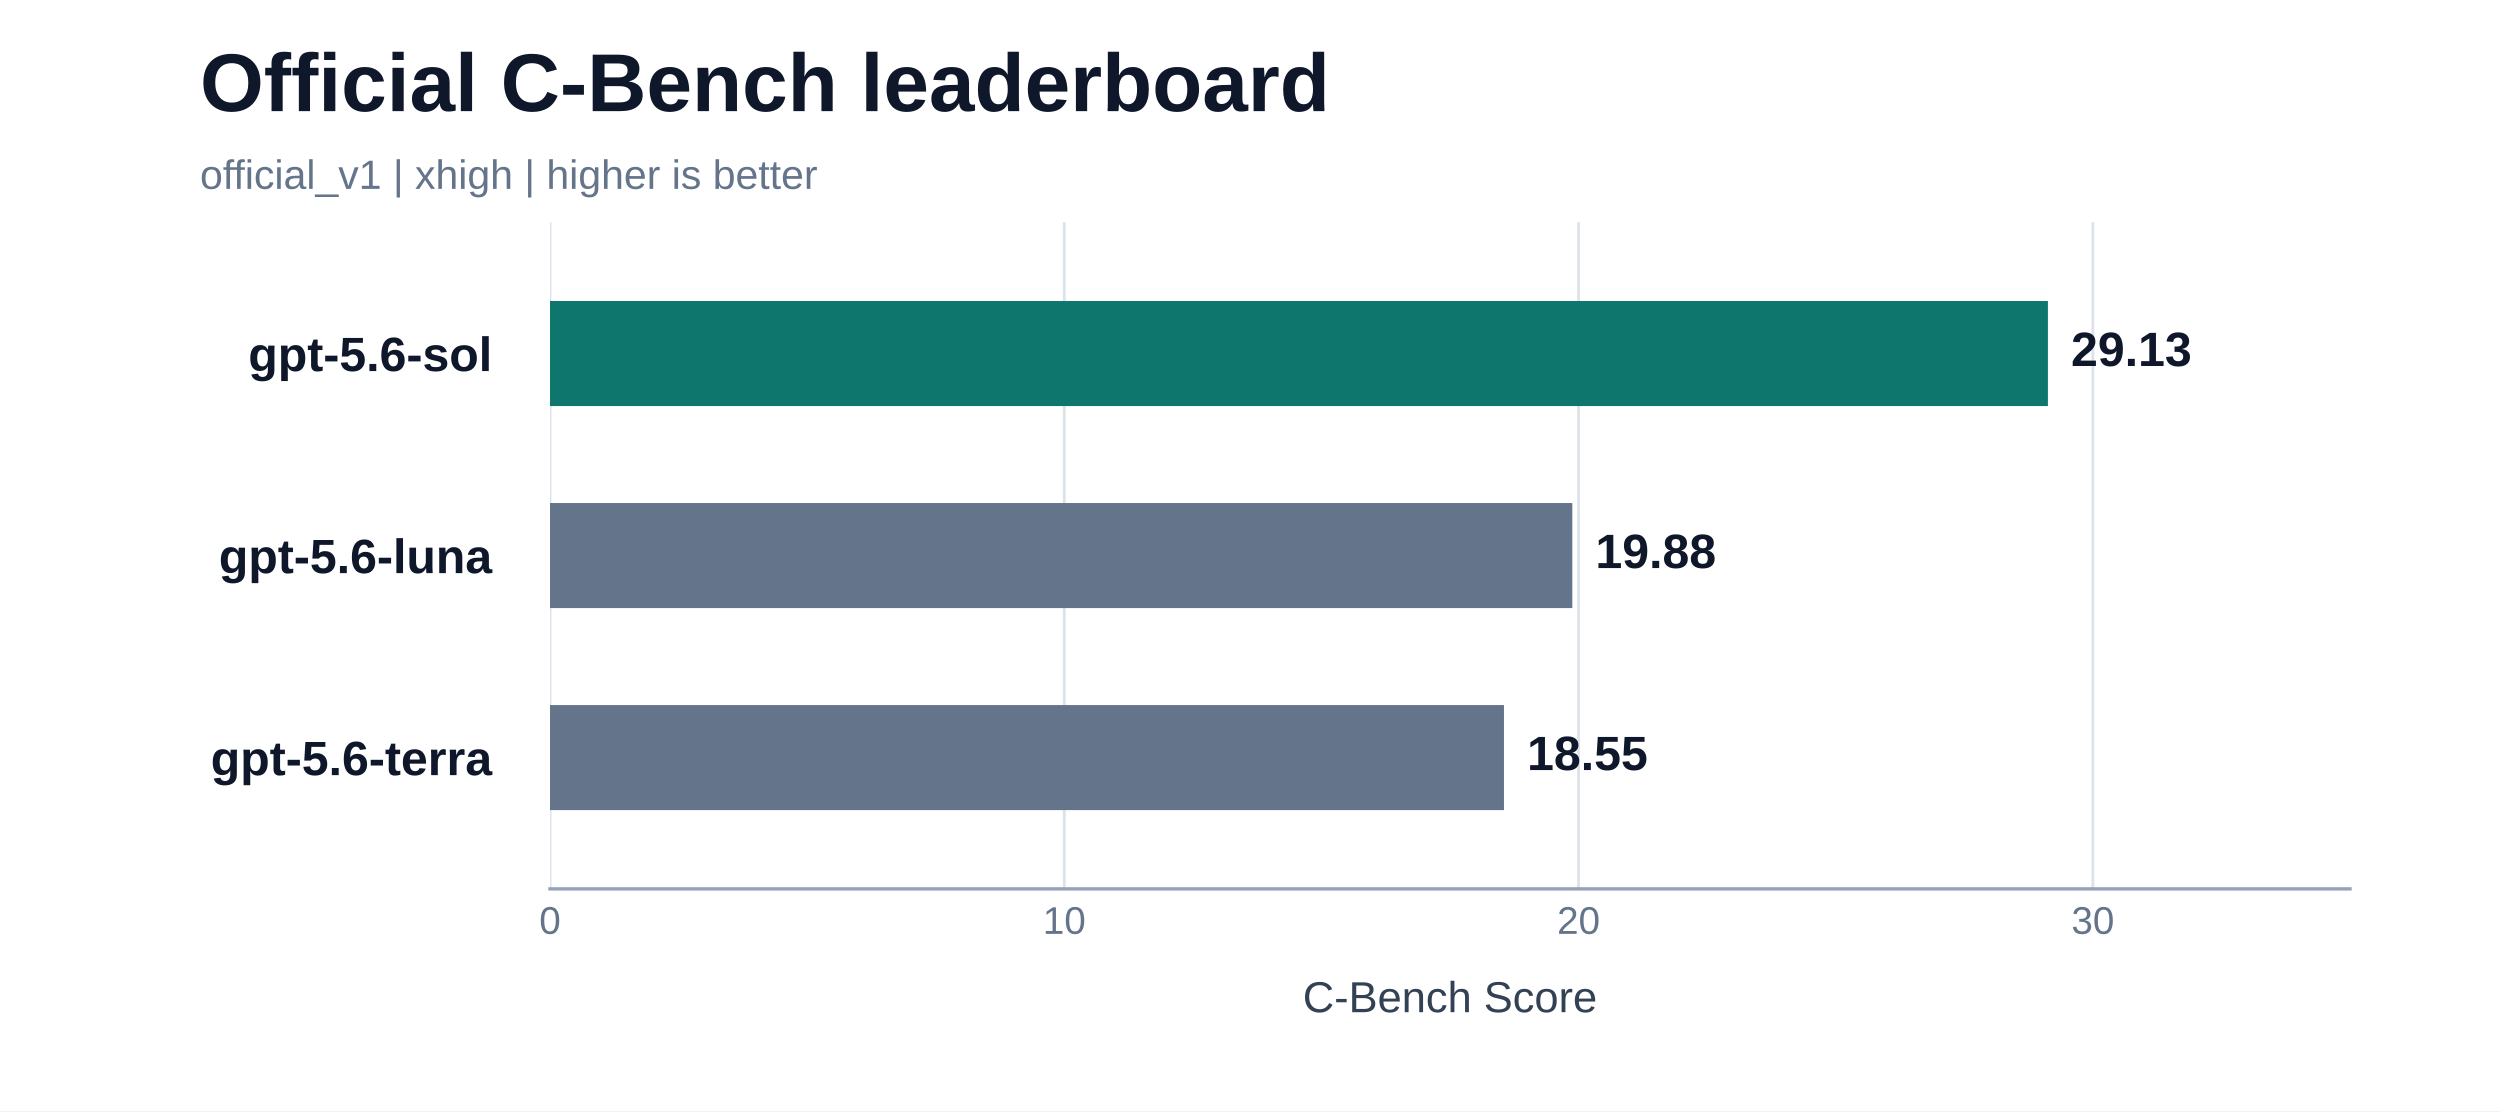
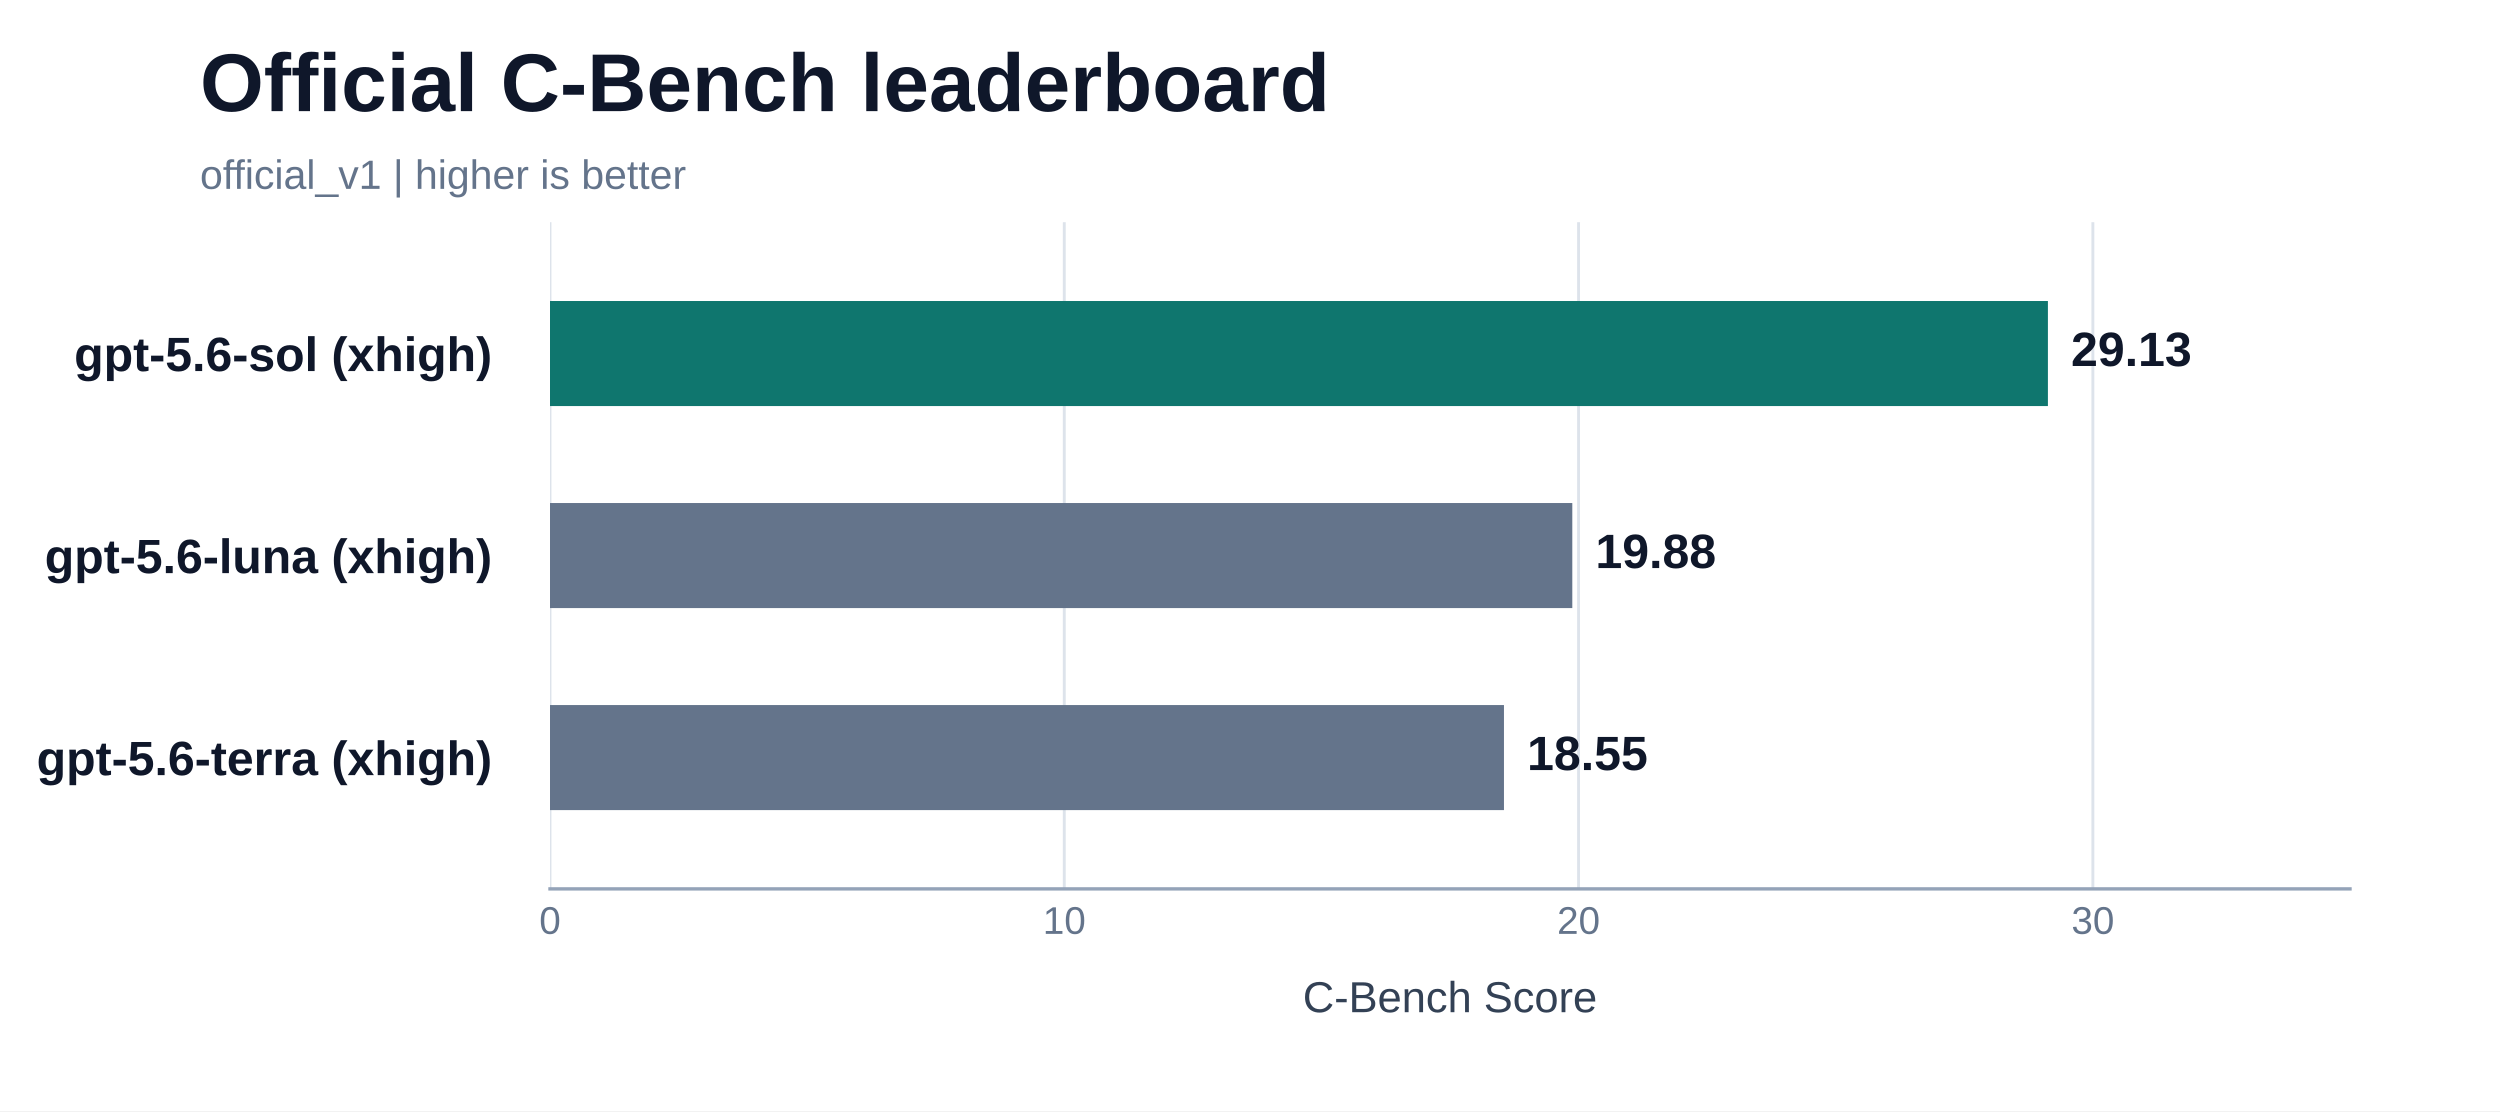
<svg xmlns="http://www.w3.org/2000/svg" width="518.4pt" height="230.4pt" viewBox="0 0 518.4 230.4" version="1.1">
  <defs>
    <style type="text/css">*{stroke-linejoin: round; stroke-linecap: butt}</style>
  </defs>
  <g id="figure_1">
    <g id="patch_1">
      <path d="M 0 230.4 L 518.4 230.4 L 518.4 0 L 0 0 z " style="fill: #ffffff" />
    </g>
    <g id="axes_1">
      <g id="patch_2">
        <path d="M 114.048 184.32 L 487.296 184.32 L 487.296 46.08 L 114.048 46.08 z " style="fill: #ffffff" />
      </g>
      <g id="matplotlib.axis_1">
        <g id="xtick_1">
          <g id="line2d_1">
            <path d="M 114.048 184.32 L 114.048 46.08 " clip-path="url(#p91d8c98a12)" style="fill: none; stroke: #cbd5e1; stroke-opacity: 0.65; stroke-width: 0.6; stroke-linecap: square" />
          </g>
          <g id="line2d_2" />
          <g id="text_1">
            <text style="font-size: 8px; font-family: 'Arial', 'Helvetica', 'Liberation Sans', 'DejaVu Sans', sans-serif; text-anchor: middle; fill: #64748b" x="114.048" y="193.644" transform="rotate(-0 114.048 193.6442)">0</text>
          </g>
        </g>
        <g id="xtick_2">
          <g id="line2d_3">
            <path d="M 220.69 184.32 L 220.69 46.08 " clip-path="url(#p91d8c98a12)" style="fill: none; stroke: #cbd5e1; stroke-opacity: 0.65; stroke-width: 0.6; stroke-linecap: square" />
          </g>
          <g id="line2d_4" />
          <g id="text_2">
            <text style="font-size: 8px; font-family: 'Arial', 'Helvetica', 'Liberation Sans', 'DejaVu Sans', sans-serif; text-anchor: middle; fill: #64748b" x="220.69" y="193.644" transform="rotate(-0 220.6903 193.6442)">10</text>
          </g>
        </g>
        <g id="xtick_3">
          <g id="line2d_5">
            <path d="M 327.333 184.32 L 327.333 46.08 " clip-path="url(#p91d8c98a12)" style="fill: none; stroke: #cbd5e1; stroke-opacity: 0.65; stroke-width: 0.6; stroke-linecap: square" />
          </g>
          <g id="line2d_6" />
          <g id="text_3">
            <text style="font-size: 8px; font-family: 'Arial', 'Helvetica', 'Liberation Sans', 'DejaVu Sans', sans-serif; text-anchor: middle; fill: #64748b" x="327.333" y="193.644" transform="rotate(-0 327.3326 193.6442)">20</text>
          </g>
        </g>
        <g id="xtick_4">
          <g id="line2d_7">
            <path d="M 433.975 184.32 L 433.975 46.08 " clip-path="url(#p91d8c98a12)" style="fill: none; stroke: #cbd5e1; stroke-opacity: 0.65; stroke-width: 0.6; stroke-linecap: square" />
          </g>
          <g id="line2d_8" />
          <g id="text_4">
            <text style="font-size: 8px; font-family: 'Arial', 'Helvetica', 'Liberation Sans', 'DejaVu Sans', sans-serif; text-anchor: middle; fill: #64748b" x="433.975" y="193.644" transform="rotate(-0 433.9749 193.6442)">30</text>
          </g>
        </g>
        <g id="text_5">
          <text style="font-size: 9px; font-family: 'Arial', 'Helvetica', 'Liberation Sans', 'DejaVu Sans', sans-serif; text-anchor: middle; fill: #334155" x="300.672" y="209.88" transform="rotate(-0 300.672 209.8801)">C-Bench Score</text>
        </g>
      </g>
      <g id="matplotlib.axis_2">
        <g id="ytick_1">
          <g id="line2d_9" />
          <g id="text_6">
-             <text style="font-weight: 700; font-size: 10px; font-family: 'Arial', 'Helvetica', 'Liberation Sans', 'DejaVu Sans', sans-serif; text-anchor: end; fill: #0f172a" x="102.048" y="76.949" transform="rotate(-0 102.048 76.94923)">gpt-5.6-sol</text>
+             <text style="font-weight: 700; font-size: 10px; font-family: 'Arial', 'Helvetica', 'Liberation Sans', 'DejaVu Sans', sans-serif; text-anchor: end; fill: #0f172a" x="102.048" y="76.949" transform="rotate(-0 102.048 76.94923)">gpt-5.6-sol (xhigh)</text>
          </g>
        </g>
        <g id="ytick_2">
          <g id="line2d_10" />
          <g id="text_7">
-             <text style="font-weight: 700; font-size: 10px; font-family: 'Arial', 'Helvetica', 'Liberation Sans', 'DejaVu Sans', sans-serif; text-anchor: end; fill: #0f172a" x="102.048" y="118.84" transform="rotate(-0 102.048 118.8401)">gpt-5.6-luna</text>
+             <text style="font-weight: 700; font-size: 10px; font-family: 'Arial', 'Helvetica', 'Liberation Sans', 'DejaVu Sans', sans-serif; text-anchor: end; fill: #0f172a" x="102.048" y="118.84" transform="rotate(-0 102.048 118.8401)">gpt-5.6-luna (xhigh)</text>
          </g>
        </g>
        <g id="ytick_3">
          <g id="line2d_11" />
          <g id="text_8">
-             <text style="font-weight: 700; font-size: 10px; font-family: 'Arial', 'Helvetica', 'Liberation Sans', 'DejaVu Sans', sans-serif; text-anchor: end; fill: #0f172a" x="102.048" y="160.731" transform="rotate(-0 102.048 160.731)">gpt-5.6-terra</text>
+             <text style="font-weight: 700; font-size: 10px; font-family: 'Arial', 'Helvetica', 'Liberation Sans', 'DejaVu Sans', sans-serif; text-anchor: end; fill: #0f172a" x="102.048" y="160.731" transform="rotate(-0 102.048 160.731)">gpt-5.6-terra (xhigh)</text>
          </g>
        </g>
      </g>
      <g id="patch_3">
        <path d="M 114.048 84.201 L 424.655 84.201 L 424.655 62.417 L 114.048 62.417 z " clip-path="url(#p91d8c98a12)" style="fill: #0f766e" />
      </g>
      <g id="patch_4">
        <path d="M 114.048 126.092 L 326.032 126.092 L 326.032 104.308 L 114.048 104.308 z " clip-path="url(#p91d8c98a12)" style="fill: #64748b" />
      </g>
      <g id="patch_5">
        <path d="M 114.048 167.983 L 311.862 167.983 L 311.862 146.199 L 114.048 146.199 z " clip-path="url(#p91d8c98a12)" style="fill: #64748b" />
      </g>
      <g id="patch_6">
        <path d="M 114.048 184.32 L 487.296 184.32 " style="fill: none; stroke: #94a3b8; stroke-width: 0.7; stroke-linejoin: miter; stroke-linecap: square" />
      </g>
      <g id="text_9">
        <text style="font-weight: 700; font-size: 10px; font-family: 'Arial', 'Helvetica', 'Liberation Sans', 'DejaVu Sans', sans-serif; text-anchor: start; fill: #0f172a" x="429.453" y="75.897" transform="rotate(-0 429.4534 75.89698)">29.13</text>
      </g>
      <g id="text_10">
        <text style="font-weight: 700; font-size: 10px; font-family: 'Arial', 'Helvetica', 'Liberation Sans', 'DejaVu Sans', sans-serif; text-anchor: start; fill: #0f172a" x="330.831" y="117.788" transform="rotate(-0 330.8312 117.7879)">19.88</text>
      </g>
      <g id="text_11">
        <text style="font-weight: 700; font-size: 10px; font-family: 'Arial', 'Helvetica', 'Liberation Sans', 'DejaVu Sans', sans-serif; text-anchor: start; fill: #0f172a" x="316.661" y="159.679" transform="rotate(-0 316.6609 159.6788)">18.55</text>
      </g>
    </g>
    <g id="text_12">
      <text style="font-weight: 700; font-size: 17px; font-family: 'Arial', 'Helvetica', 'Liberation Sans', 'DejaVu Sans', sans-serif; text-anchor: start; fill: #0f172a" x="41.472" y="23.04" transform="rotate(-0 41.472 23.04)">Official C-Bench leaderboard</text>
    </g>
    <g id="text_13">
-       <text style="font-size: 8.5px; font-family: 'Arial', 'Helvetica', 'Liberation Sans', 'DejaVu Sans', sans-serif; text-anchor: start; fill: #64748b" x="41.472" y="39.168" transform="rotate(-0 41.472 39.168)">official_v1  |  xhigh  |  higher is better</text>
+       <text style="font-size: 8.5px; font-family: 'Arial', 'Helvetica', 'Liberation Sans', 'DejaVu Sans', sans-serif; text-anchor: start; fill: #64748b" x="41.472" y="39.168" transform="rotate(-0 41.472 39.168)">official_v1  |  higher is better</text>
    </g>
  </g>
  <defs>
    <clipPath id="p91d8c98a12">
      <rect x="114.048" y="46.08" width="373.248" height="138.24" />
    </clipPath>
  </defs>
</svg>
